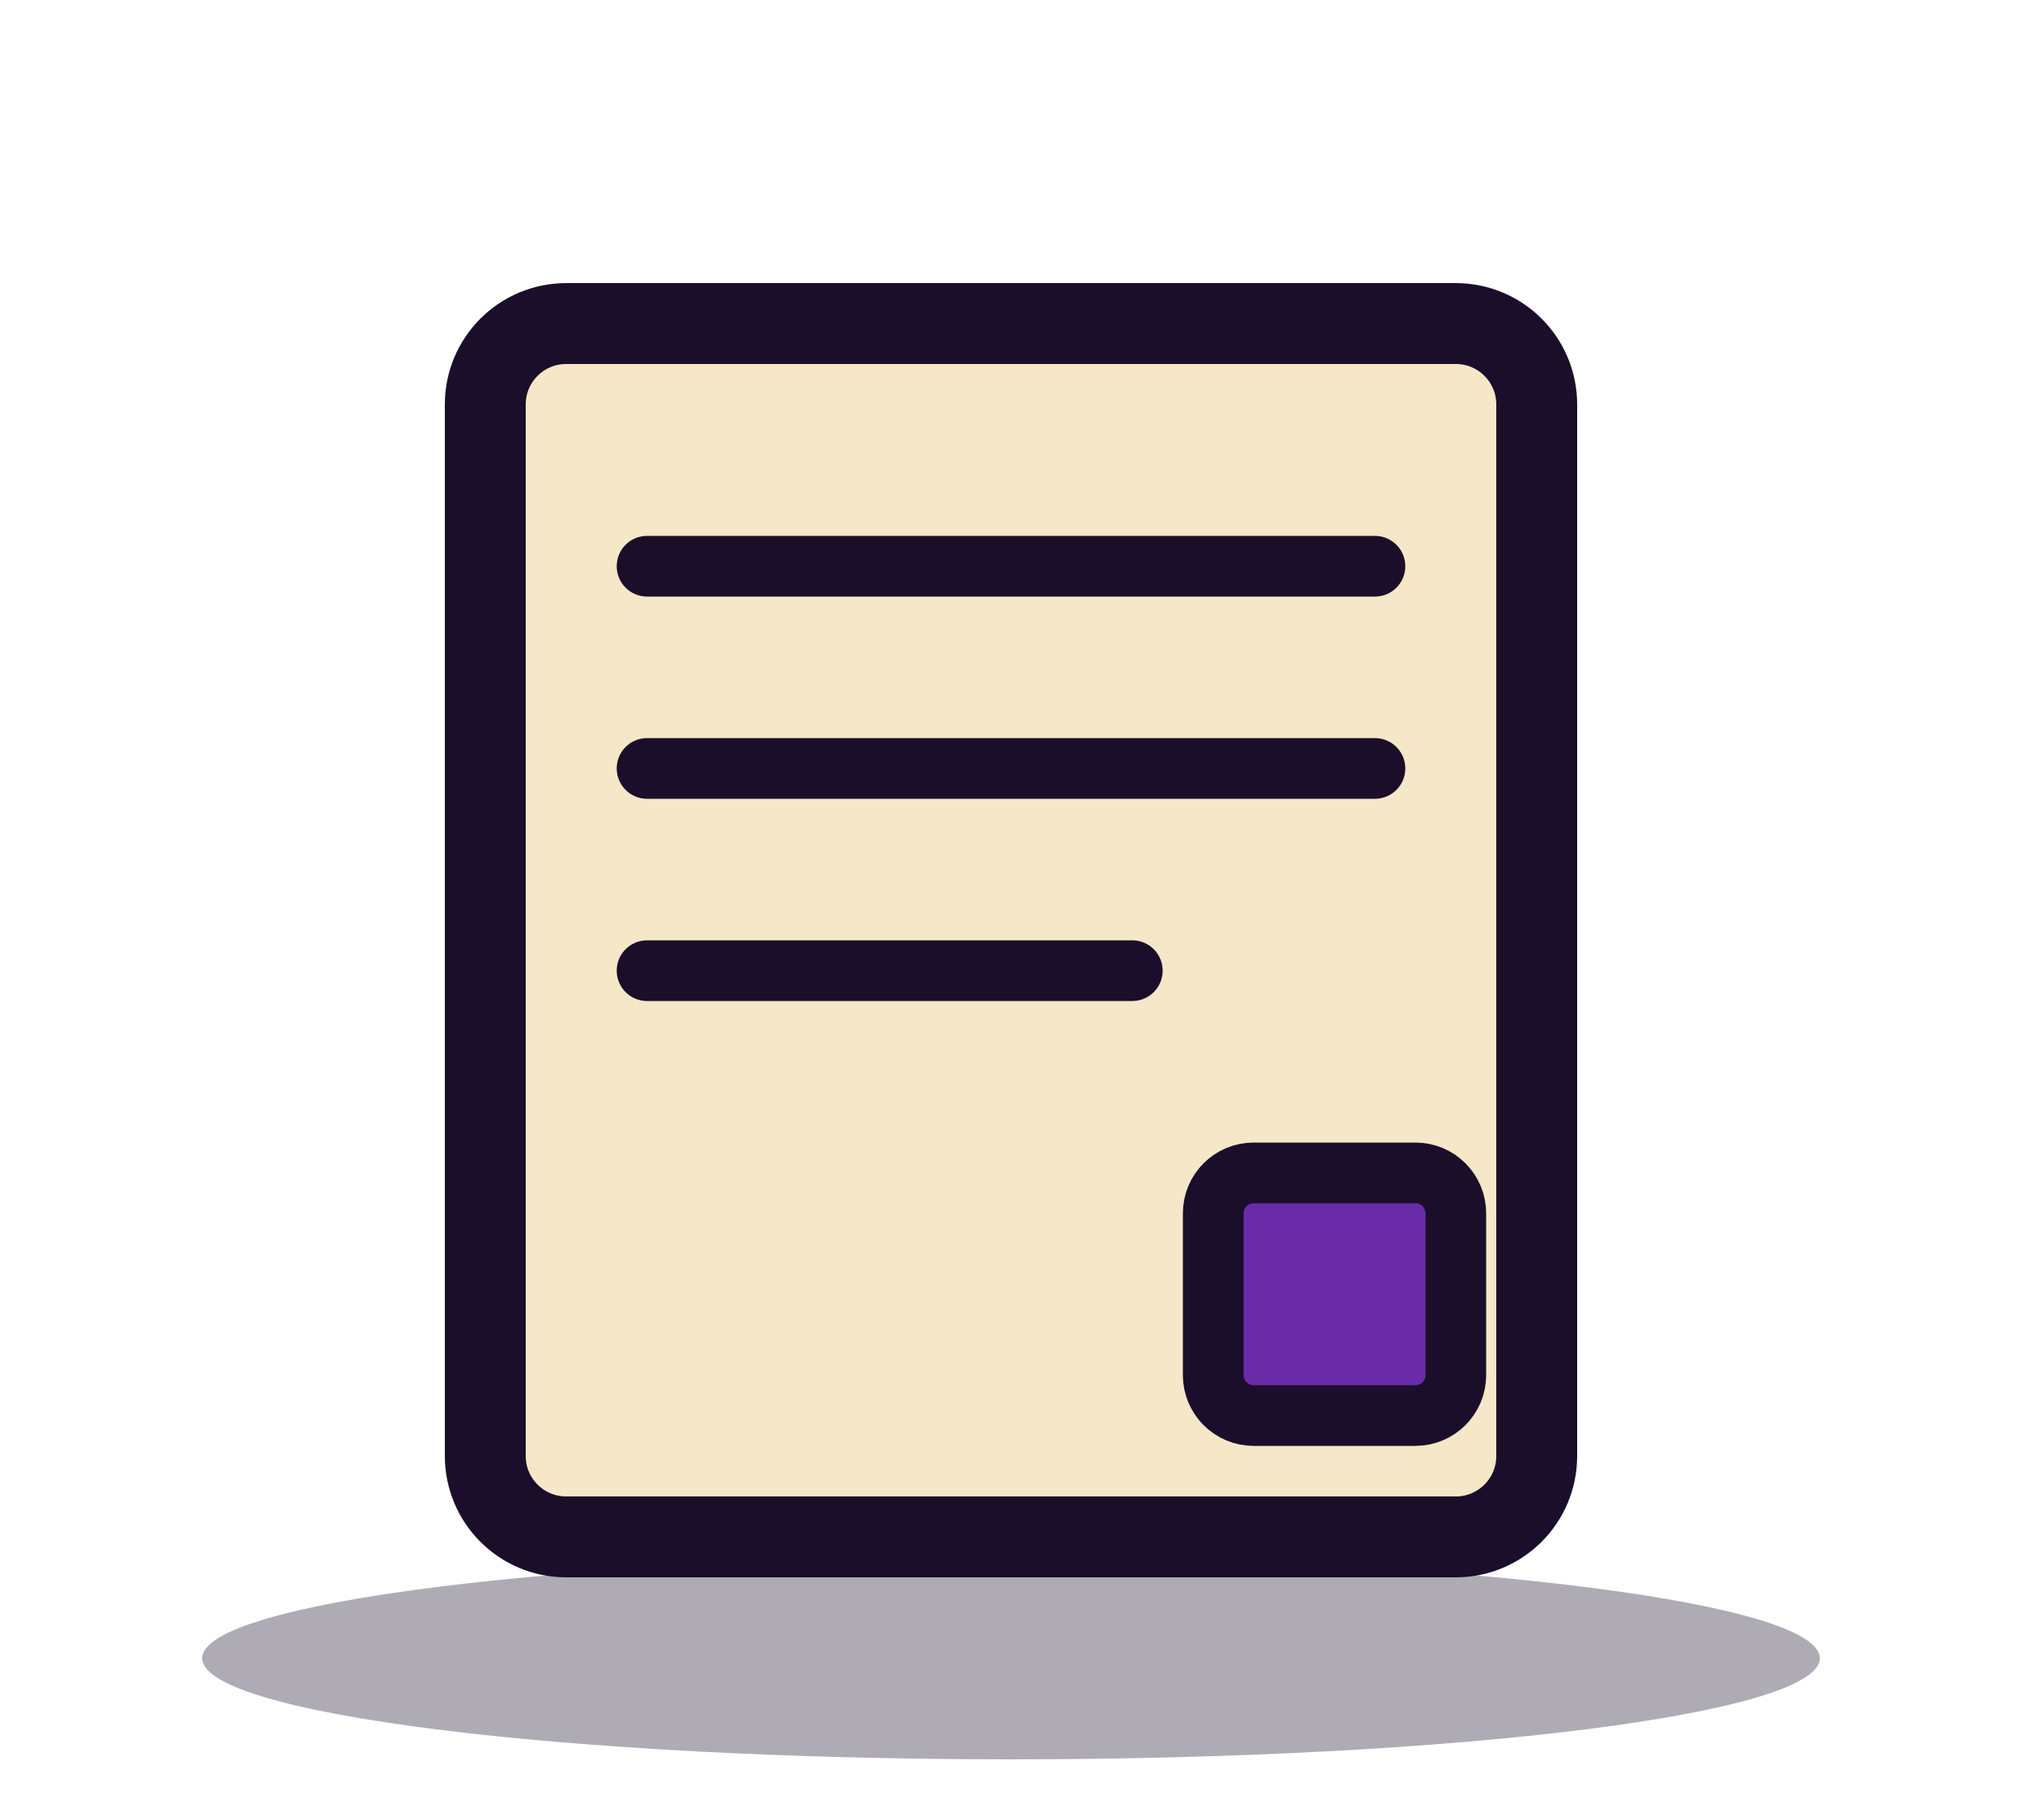
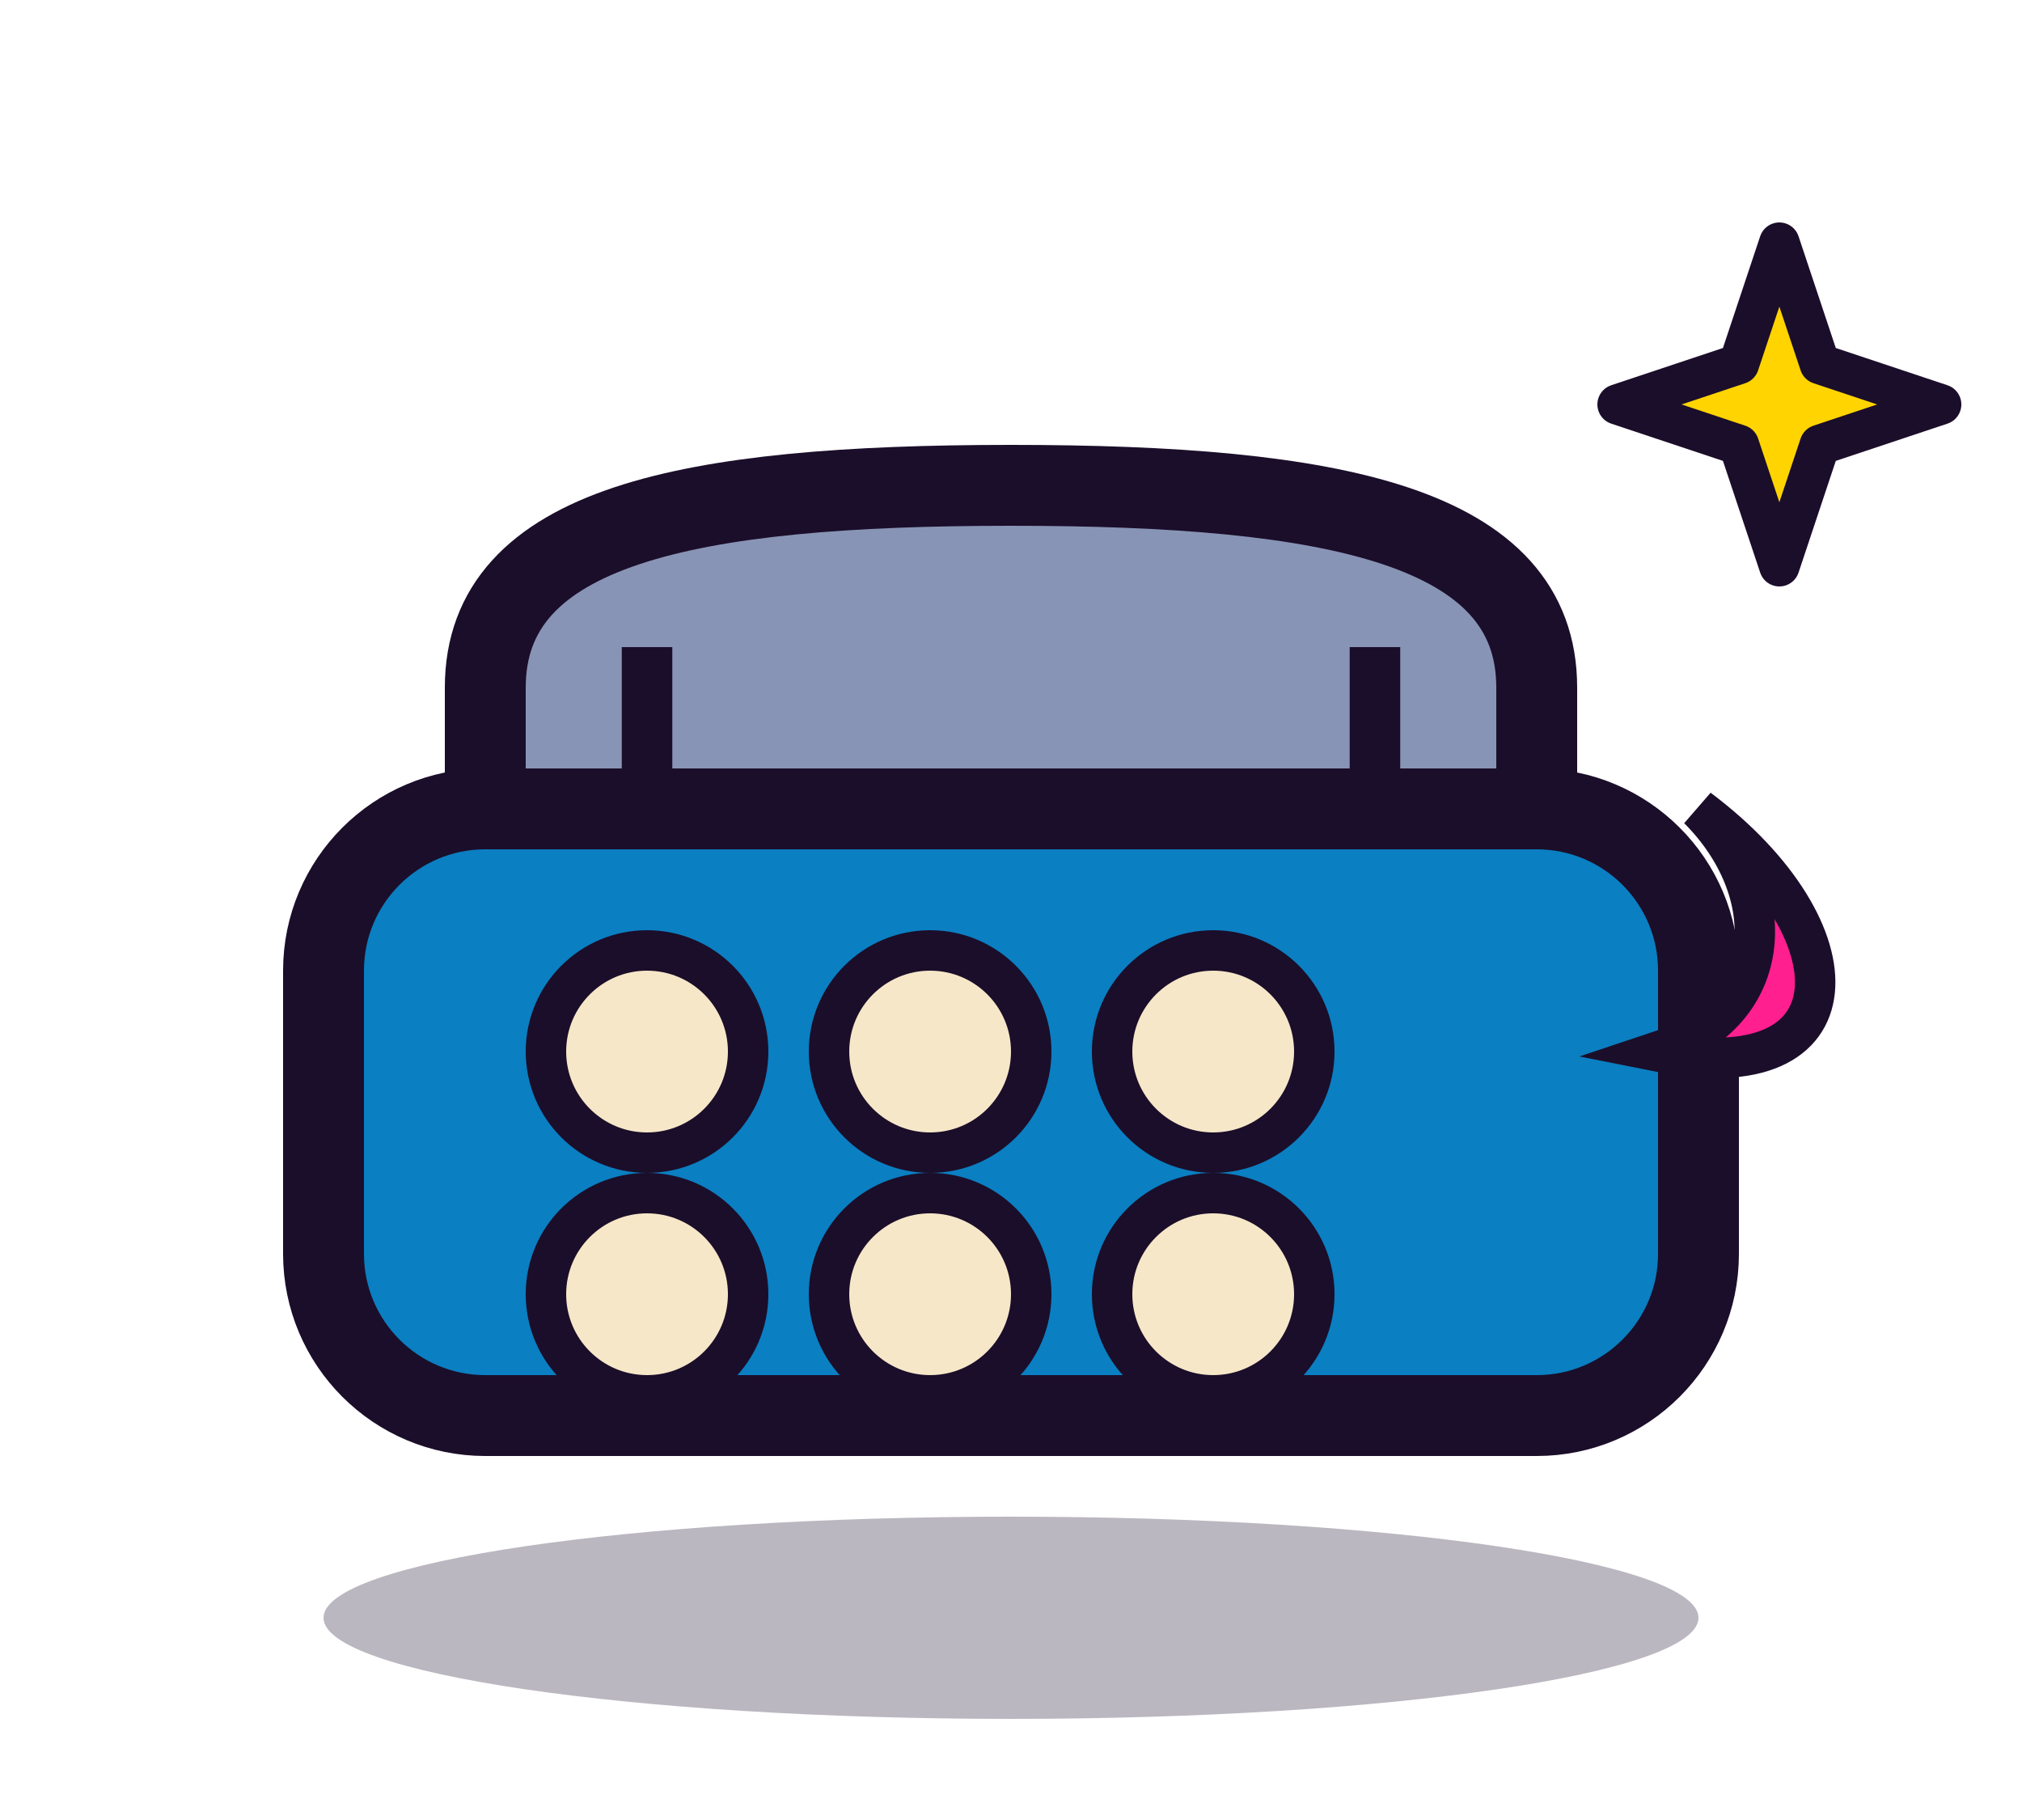
<svg xmlns="http://www.w3.org/2000/svg" width="100" height="90" viewBox="0 0 100 90">
-   <ellipse cx="50" cy="82" rx="40" ry="5" fill="#1B0E2A" opacity="0.35" />
-   <rect x="24" y="16" width="52" height="60" rx="4" fill="#F6E7C8" stroke="#1B0E2A" stroke-width="4" />
-   <path d="M32 28 L68 28 M32 38 L68 38 M32 48 L56 48" stroke="#1B0E2A" stroke-width="3" stroke-linecap="round" />
-   <rect x="60" y="58" width="12" height="12" rx="2" fill="#6A2BA8" stroke="#1B0E2A" stroke-width="3" />
+   <ellipse cx="50" cy="80" rx="34" ry="5" fill="#1B0E2A" opacity="0.3" />
+   <path d="M24 34 C24 26 34 24 50 24 C66 24 76 26 76 34 L76 40 L24 40 Z" fill="#8894B5" stroke="#1B0E2A" stroke-width="4" stroke-linejoin="round" />
+   <path d="M32 32 L32 38 M68 32 L68 38" stroke="#1B0E2A" stroke-width="2.5" />
+   <rect x="16" y="40" width="68" height="30" rx="8" fill="#0A7FC2" stroke="#1B0E2A" stroke-width="4" />
+   <circle cx="32" cy="52" r="5" fill="#F6E7C8" stroke="#1B0E2A" stroke-width="2" />
+   <circle cx="46" cy="52" r="5" fill="#F6E7C8" stroke="#1B0E2A" stroke-width="2" />
+   <circle cx="60" cy="52" r="5" fill="#F6E7C8" stroke="#1B0E2A" stroke-width="2" />
+   <circle cx="32" cy="64" r="5" fill="#F6E7C8" stroke="#1B0E2A" stroke-width="2" />
+   <circle cx="46" cy="64" r="5" fill="#F6E7C8" stroke="#1B0E2A" stroke-width="2" />
+   <circle cx="60" cy="64" r="5" fill="#F6E7C8" stroke="#1B0E2A" stroke-width="2" />
+   <path d="M84 40 C88 44 88 50 82 52 C92 54 92 46 84 40 Z" fill="#FF1F8F" stroke="#1B0E2A" stroke-width="2" />
+   <path d="M88 12 L90 18 L96 20 L90 22 L88 28 L86 22 L80 20 L86 18 Z" fill="#FFD400" stroke="#1B0E2A" stroke-width="2" stroke-linejoin="round" />
</svg>
